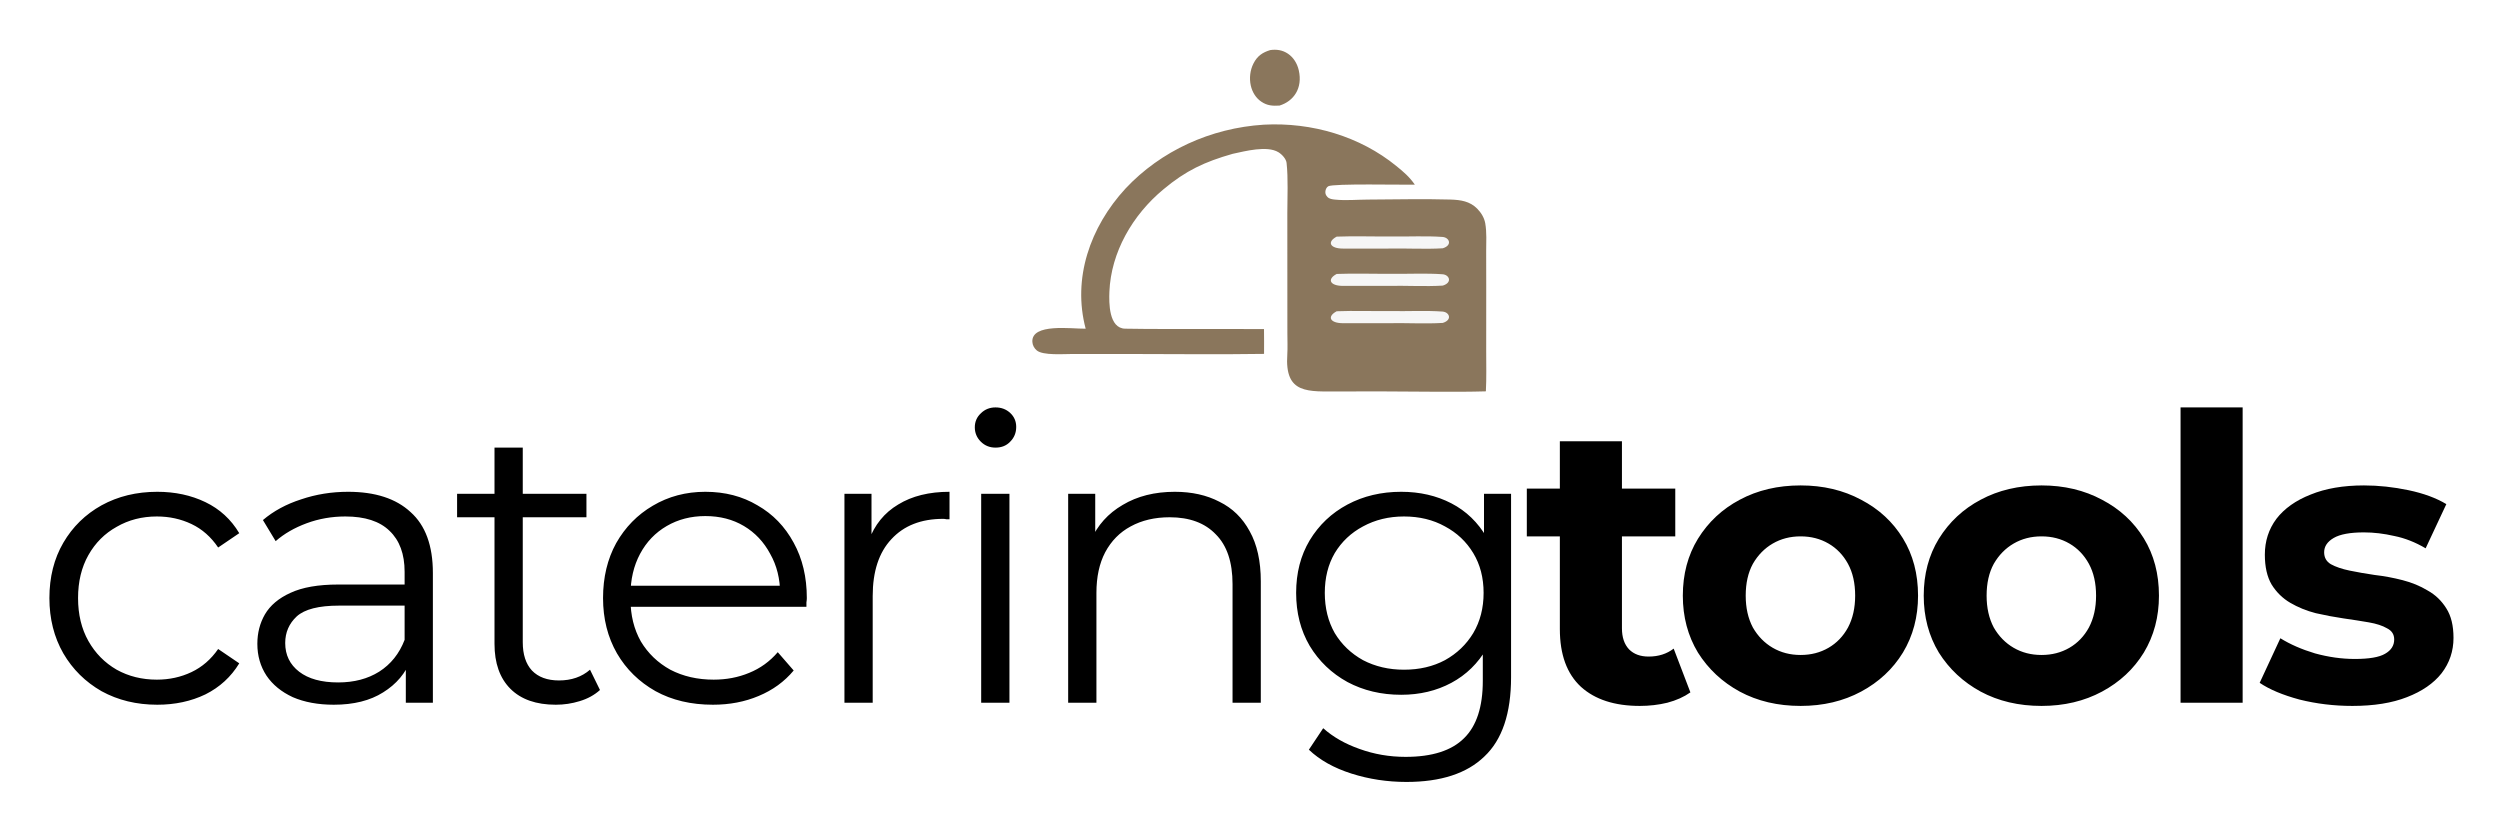
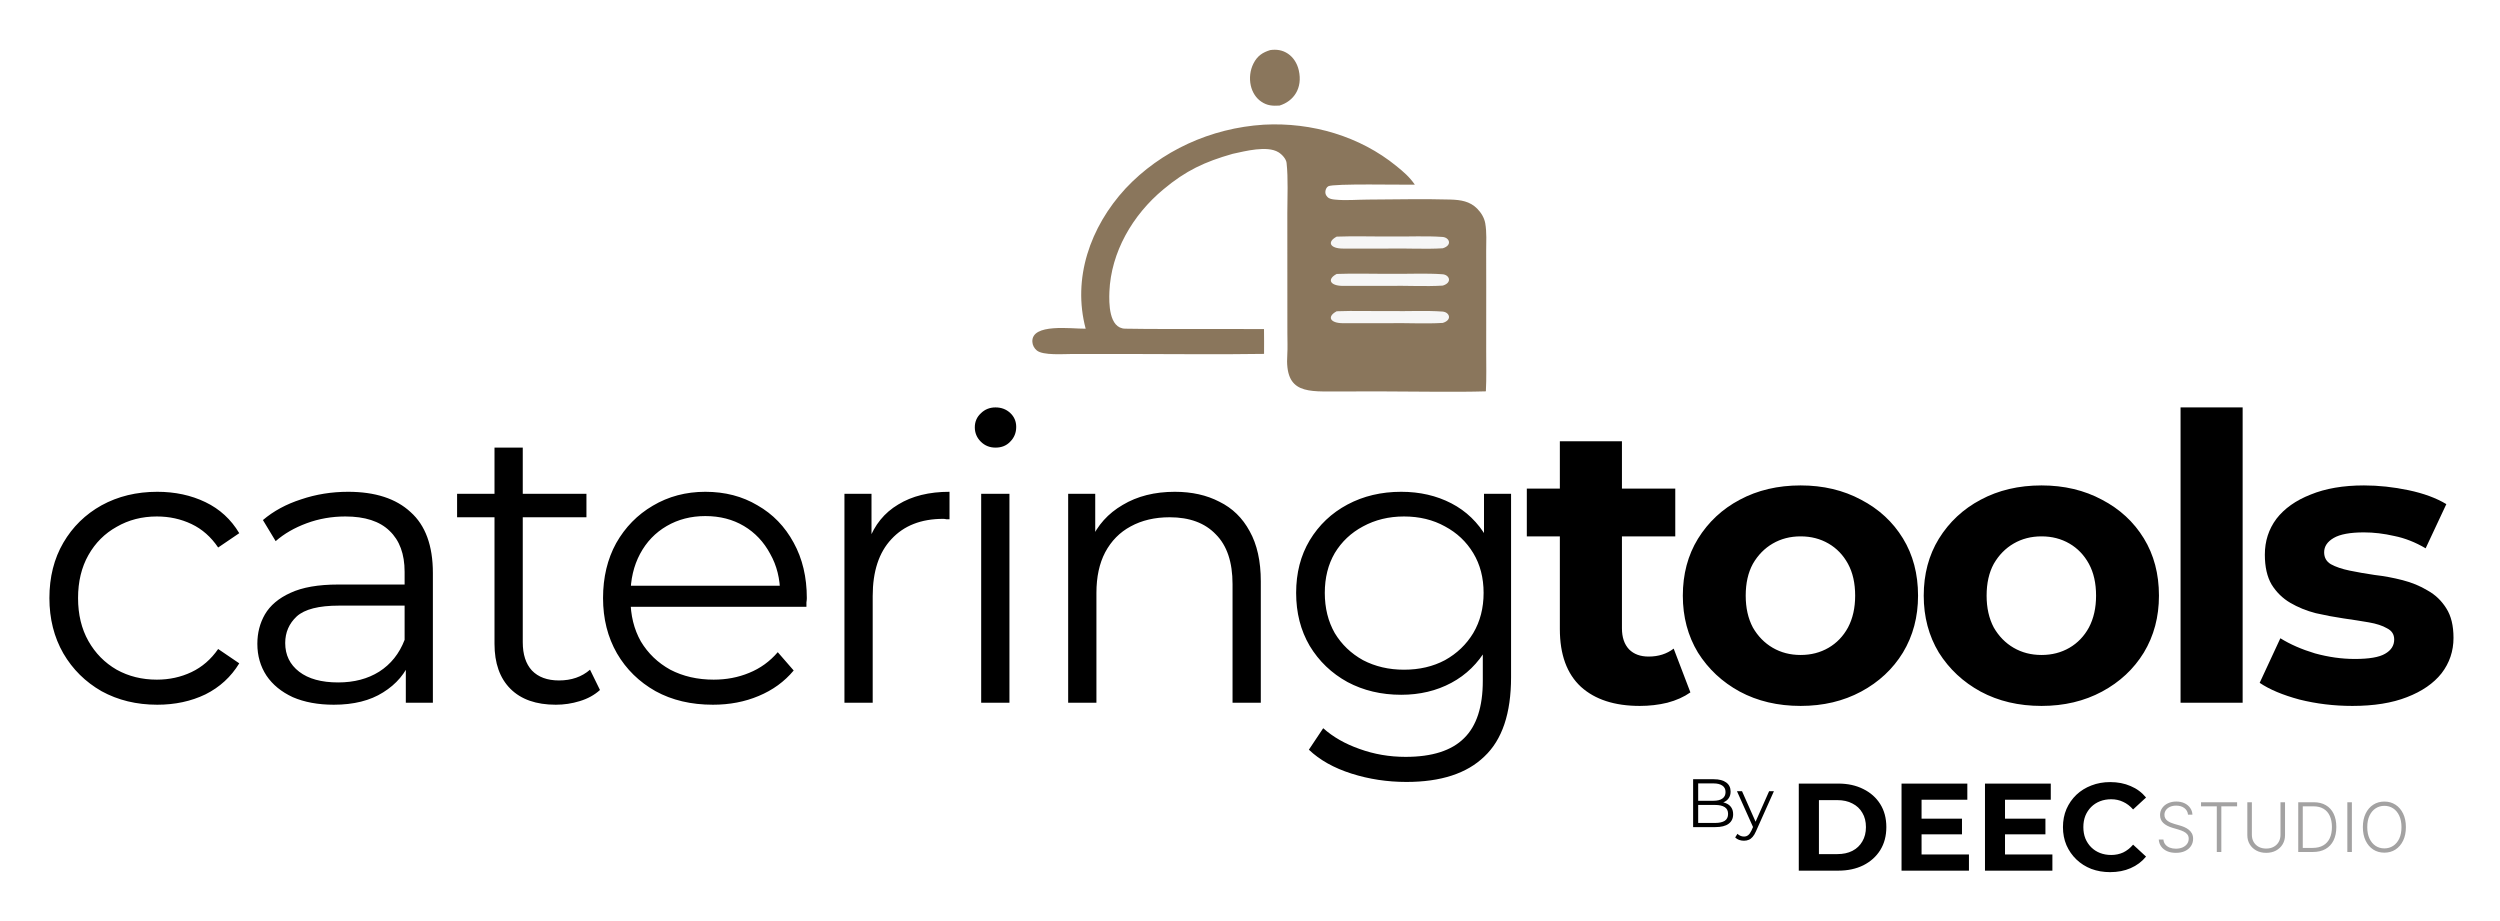
- <svg xmlns="http://www.w3.org/2000/svg" viewBox="84 116 402 134" fill="none" role="img" aria-label="CateringTools">
+ <svg xmlns="http://www.w3.org/2000/svg" viewBox="84 116 402 148" fill="none" role="img" aria-label="CateringTools by DEEC Studio">
  <path d="M287.232 136.048C294.957 135.632 302.671 137.922 308.533 142.695C309.727 143.666 310.643 144.445 311.505 145.694C309.638 145.743 298.343 145.482 297.579 145.955C297.292 146.132 297.158 146.463 297.124 146.77C297.083 147.136 297.196 147.402 297.456 147.675C297.758 147.993 298.237 148.051 298.667 148.096C300.375 148.273 302.238 148.1 303.966 148.093C308.362 148.076 312.83 147.959 317.22 148.088C318.882 148.136 320.36 148.364 321.532 149.551C322.176 150.203 322.675 151.029 322.829 151.91C323.083 153.371 322.98 154.922 322.977 156.398L322.986 162.187L322.981 172.461C322.981 174.59 323.039 176.816 322.929 178.929C317.877 179.081 311.907 178.941 306.787 178.941L299.504 178.943C294.307 178.944 290.553 179.454 290.998 172.99C291.066 172.016 291.01 170.534 291.009 169.511L291.002 150.279C291.003 147.744 291.155 144.711 290.883 142.205C290.813 141.561 290.163 140.833 289.557 140.47C287.737 139.378 284.242 140.297 282.209 140.737C277.691 142.024 274.68 143.435 271.098 146.432C266.082 150.579 262.648 156.598 262.392 162.894C262.319 164.688 262.285 168.794 264.926 168.851C267.354 168.904 269.783 168.902 272.206 168.901L287.251 168.911C287.278 170.226 287.26 171.587 287.26 172.905C279.812 173.023 271.983 172.915 264.502 172.918L256.46 172.92C255.036 172.919 251.717 173.184 250.718 172.352C250.293 172 250.035 171.504 250.003 170.974C249.84 167.934 256.297 168.888 258.576 168.856C256.428 160.792 259.264 152.521 264.993 146.306C270.654 140.275 278.653 136.585 287.232 136.048Z" fill="#8A765C" />
  <path d="M298.943 154.05C301.608 153.94 304.934 154.05 307.728 154.022C310.424 154.07 313.291 153.906 315.955 154.1C317.07 154.181 317.582 155.435 316.002 155.924C313.212 156.101 309.992 155.903 307.146 155.97C304.767 155.979 302.372 155.962 299.995 155.972C297.83 155.98 297.346 154.888 298.943 154.05Z" fill="#F6F6F6" />
  <path d="M298.943 160.05C301.608 159.94 304.934 160.05 307.728 160.022C310.424 160.07 313.291 159.906 315.955 160.1C317.07 160.181 317.582 161.435 316.002 161.924C313.212 162.101 309.992 161.903 307.146 161.97C304.767 161.979 302.372 161.962 299.995 161.972C297.83 161.98 297.346 160.888 298.943 160.05Z" fill="#F6F6F6" />
  <path d="M298.943 166.05C301.608 165.94 304.934 166.05 307.728 166.022C310.424 166.07 313.291 165.906 315.955 166.1C317.07 166.181 317.582 167.435 316.002 167.924C313.212 168.101 309.992 167.903 307.146 167.97C304.767 167.979 302.372 167.962 299.995 167.972C297.83 167.98 297.346 166.888 298.943 166.05Z" fill="#F6F6F6" />
  <path d="M288.252 124.054C289.249 123.91 290.217 124.037 291.104 124.636C291.962 125.213 292.589 126.177 292.845 127.311C293.496 130.191 292.026 132.275 289.744 132.977C288.658 133.043 287.768 133.004 286.8 132.336C285.971 131.776 285.367 130.842 285.124 129.744C284.864 128.552 285.017 127.286 285.547 126.229C286.195 124.939 287.083 124.413 288.252 124.054Z" fill="#8A765C" />
  <path d="M109.288 229.32C105.96 229.32 102.973 228.595 100.328 227.144C97.725 225.651 95.677 223.624 94.184 221.064C92.691 218.461 91.944 215.496 91.944 212.168C91.944 208.797 92.691 205.832 94.184 203.272C95.677 200.712 97.725 198.707 100.328 197.256C102.973 195.805 105.96 195.08 109.288 195.08C112.147 195.08 114.728 195.635 117.032 196.744C119.336 197.853 121.149 199.517 122.472 201.736L119.08 204.04C117.928 202.333 116.499 201.075 114.792 200.264C113.085 199.453 111.229 199.048 109.224 199.048C106.835 199.048 104.68 199.603 102.76 200.712C100.84 201.779 99.325 203.293 98.216 205.256C97.107 207.219 96.552 209.523 96.552 212.168C96.552 214.813 97.107 217.117 98.216 219.08C99.325 221.043 100.84 222.579 102.76 223.688C104.68 224.755 106.835 225.288 109.224 225.288C111.229 225.288 113.085 224.883 114.792 224.072C116.499 223.261 117.928 222.024 119.08 220.36L122.472 222.664C121.149 224.84 119.336 226.504 117.032 227.656C114.728 228.765 112.147 229.32 109.288 229.32ZM149.255 229V221.576L149.062 220.36V207.944C149.062 205.085 148.252 202.888 146.631 201.352C145.052 199.816 142.684 199.048 139.527 199.048C137.351 199.048 135.281 199.411 133.318 200.136C131.356 200.861 129.692 201.821 128.326 203.016L126.278 199.624C127.985 198.173 130.033 197.064 132.422 196.296C134.812 195.485 137.329 195.08 139.975 195.08C144.327 195.08 147.676 196.168 150.023 198.344C152.412 200.477 153.607 203.741 153.607 208.136V229H149.255ZM137.67 229.32C135.153 229.32 132.956 228.915 131.078 228.104C129.244 227.251 127.836 226.099 126.854 224.648C125.873 223.155 125.382 221.448 125.382 219.528C125.382 217.779 125.788 216.2 126.598 214.792C127.452 213.341 128.817 212.189 130.694 211.336C132.615 210.44 135.175 209.992 138.375 209.992H149.958V213.384H138.503C135.26 213.384 132.999 213.96 131.719 215.112C130.481 216.264 129.862 217.693 129.862 219.4C129.862 221.32 130.609 222.856 132.102 224.008C133.596 225.16 135.686 225.736 138.375 225.736C140.935 225.736 143.132 225.16 144.967 224.008C146.844 222.813 148.209 221.107 149.062 218.888L150.087 222.024C149.233 224.243 147.74 226.013 145.607 227.336C143.516 228.659 140.871 229.32 137.67 229.32ZM173.372 229.32C170.215 229.32 167.783 228.467 166.076 226.76C164.37 225.053 163.516 222.643 163.516 219.528V187.976H168.06V219.272C168.06 221.235 168.551 222.749 169.532 223.816C170.556 224.883 172.007 225.416 173.884 225.416C175.89 225.416 177.554 224.84 178.876 223.688L180.476 226.952C179.58 227.763 178.492 228.36 177.212 228.744C175.975 229.128 174.695 229.32 173.372 229.32ZM157.5 199.176V195.4H178.3V199.176H157.5ZM198.633 229.32C195.134 229.32 192.062 228.595 189.417 227.144C186.772 225.651 184.702 223.624 183.209 221.064C181.716 218.461 180.969 215.496 180.969 212.168C180.969 208.84 181.673 205.896 183.081 203.336C184.532 200.776 186.494 198.771 188.969 197.32C191.486 195.827 194.302 195.08 197.417 195.08C200.574 195.08 203.369 195.805 205.801 197.256C208.276 198.664 210.217 200.669 211.625 203.272C213.033 205.832 213.737 208.797 213.737 212.168C213.737 212.381 213.716 212.616 213.673 212.872C213.673 213.085 213.673 213.32 213.673 213.576H184.425V210.184H211.241L209.449 211.528C209.449 209.096 208.916 206.941 207.849 205.064C206.825 203.144 205.417 201.651 203.625 200.584C201.833 199.517 199.764 198.984 197.417 198.984C195.113 198.984 193.044 199.517 191.209 200.584C189.374 201.651 187.945 203.144 186.921 205.064C185.897 206.984 185.385 209.181 185.385 211.656V212.36C185.385 214.92 185.94 217.181 187.049 219.144C188.201 221.064 189.78 222.579 191.785 223.688C193.833 224.755 196.158 225.288 198.761 225.288C200.809 225.288 202.708 224.925 204.457 224.2C206.249 223.475 207.785 222.365 209.065 220.872L211.625 223.816C210.132 225.608 208.254 226.973 205.993 227.912C203.774 228.851 201.321 229.32 198.633 229.32ZM219.786 229V195.4H224.138V204.552L223.69 202.952C224.629 200.392 226.207 198.451 228.426 197.128C230.645 195.763 233.397 195.08 236.682 195.08V199.496C236.511 199.496 236.341 199.496 236.17 199.496C235.999 199.453 235.829 199.432 235.658 199.432C232.117 199.432 229.343 200.52 227.338 202.696C225.333 204.829 224.33 207.88 224.33 211.848V229H219.786ZM241.774 229V195.4H246.318V229H241.774ZM244.078 187.976C243.139 187.976 242.35 187.656 241.71 187.016C241.07 186.376 240.75 185.608 240.75 184.712C240.75 183.816 241.07 183.069 241.71 182.472C242.35 181.832 243.139 181.512 244.078 181.512C245.016 181.512 245.806 181.811 246.446 182.408C247.086 183.005 247.406 183.752 247.406 184.648C247.406 185.587 247.086 186.376 246.446 187.016C245.848 187.656 245.059 187.976 244.078 187.976ZM255.761 229V195.4H260.113V204.616L259.409 202.888C260.476 200.456 262.182 198.557 264.529 197.192C266.876 195.784 269.67 195.08 272.913 195.08C275.644 195.08 278.033 195.613 280.081 196.68C282.172 197.704 283.793 199.283 284.945 201.416C286.14 203.549 286.737 206.237 286.737 209.48V229H282.193V209.928C282.193 206.387 281.297 203.72 279.505 201.928C277.756 200.093 275.281 199.176 272.081 199.176C269.692 199.176 267.601 199.667 265.809 200.648C264.06 201.587 262.694 202.973 261.713 204.808C260.774 206.6 260.305 208.776 260.305 211.336V229H255.761ZM310.147 241.736C307.075 241.736 304.131 241.288 301.315 240.392C298.499 239.496 296.216 238.216 294.467 236.552L296.771 233.096C298.35 234.504 300.291 235.613 302.595 236.424C304.942 237.277 307.416 237.704 310.019 237.704C314.286 237.704 317.422 236.701 319.427 234.696C321.432 232.733 322.435 229.661 322.435 225.48V217.096L323.075 211.336L322.627 205.576V195.4H326.979V224.904C326.979 230.707 325.55 234.952 322.691 237.64C319.875 240.371 315.694 241.736 310.147 241.736ZM309.315 227.72C306.115 227.72 303.235 227.037 300.675 225.672C298.115 224.264 296.088 222.323 294.595 219.848C293.144 217.373 292.419 214.536 292.419 211.336C292.419 208.136 293.144 205.32 294.595 202.888C296.088 200.413 298.115 198.493 300.675 197.128C303.235 195.763 306.115 195.08 309.315 195.08C312.302 195.08 314.99 195.699 317.379 196.936C319.768 198.173 321.667 200.008 323.075 202.44C324.483 204.872 325.187 207.837 325.187 211.336C325.187 214.835 324.483 217.8 323.075 220.232C321.667 222.664 319.768 224.52 317.379 225.8C314.99 227.08 312.302 227.72 309.315 227.72ZM309.763 223.688C312.238 223.688 314.435 223.176 316.355 222.152C318.275 221.085 319.79 219.635 320.899 217.8C322.008 215.923 322.563 213.768 322.563 211.336C322.563 208.904 322.008 206.771 320.899 204.936C319.79 203.101 318.275 201.672 316.355 200.648C314.435 199.581 312.238 199.048 309.763 199.048C307.331 199.048 305.134 199.581 303.171 200.648C301.251 201.672 299.736 203.101 298.627 204.936C297.56 206.771 297.027 208.904 297.027 211.336C297.027 213.768 297.56 215.923 298.627 217.8C299.736 219.635 301.251 221.085 303.171 222.152C305.134 223.176 307.331 223.688 309.763 223.688Z" fill="black" />
  <path d="M347.688 229.512C343.635 229.512 340.477 228.488 338.216 226.44C335.955 224.349 334.824 221.256 334.824 217.16V186.952H344.808V217.032C344.808 218.483 345.192 219.613 345.96 220.424C346.728 221.192 347.773 221.576 349.096 221.576C350.675 221.576 352.019 221.149 353.128 220.296L355.816 227.336C354.792 228.061 353.555 228.616 352.104 229C350.696 229.341 349.224 229.512 347.688 229.512ZM329.512 202.248V194.568H353.384V202.248H329.512ZM373.542 229.512C369.873 229.512 366.609 228.744 363.75 227.208C360.934 225.672 358.694 223.581 357.03 220.936C355.409 218.248 354.598 215.197 354.598 211.784C354.598 208.328 355.409 205.277 357.03 202.632C358.694 199.944 360.934 197.853 363.75 196.36C366.609 194.824 369.873 194.056 373.542 194.056C377.169 194.056 380.411 194.824 383.27 196.36C386.129 197.853 388.369 199.923 389.99 202.568C391.611 205.213 392.422 208.285 392.422 211.784C392.422 215.197 391.611 218.248 389.99 220.936C388.369 223.581 386.129 225.672 383.27 227.208C380.411 228.744 377.169 229.512 373.542 229.512ZM373.542 221.32C375.206 221.32 376.699 220.936 378.022 220.168C379.345 219.4 380.39 218.312 381.158 216.904C381.926 215.453 382.31 213.747 382.31 211.784C382.31 209.779 381.926 208.072 381.158 206.664C380.39 205.256 379.345 204.168 378.022 203.4C376.699 202.632 375.206 202.248 373.542 202.248C371.878 202.248 370.385 202.632 369.062 203.4C367.739 204.168 366.673 205.256 365.862 206.664C365.094 208.072 364.71 209.779 364.71 211.784C364.71 213.747 365.094 215.453 365.862 216.904C366.673 218.312 367.739 219.4 369.062 220.168C370.385 220.936 371.878 221.32 373.542 221.32ZM412.279 229.512C408.61 229.512 405.346 228.744 402.487 227.208C399.671 225.672 397.431 223.581 395.767 220.936C394.146 218.248 393.335 215.197 393.335 211.784C393.335 208.328 394.146 205.277 395.767 202.632C397.431 199.944 399.671 197.853 402.487 196.36C405.346 194.824 408.61 194.056 412.279 194.056C415.906 194.056 419.149 194.824 422.007 196.36C424.866 197.853 427.106 199.923 428.728 202.568C430.349 205.213 431.16 208.285 431.16 211.784C431.16 215.197 430.349 218.248 428.728 220.936C427.106 223.581 424.866 225.672 422.007 227.208C419.149 228.744 415.906 229.512 412.279 229.512ZM412.279 221.32C413.943 221.32 415.437 220.936 416.76 220.168C418.082 219.4 419.127 218.312 419.896 216.904C420.664 215.453 421.048 213.747 421.048 211.784C421.048 209.779 420.664 208.072 419.896 206.664C419.127 205.256 418.082 204.168 416.76 203.4C415.437 202.632 413.943 202.248 412.279 202.248C410.615 202.248 409.122 202.632 407.799 203.4C406.477 204.168 405.41 205.256 404.599 206.664C403.831 208.072 403.447 209.779 403.447 211.784C403.447 213.747 403.831 215.453 404.599 216.904C405.41 218.312 406.477 219.4 407.799 220.168C409.122 220.936 410.615 221.32 412.279 221.32ZM434.633 229V181.512H444.617V229H434.633ZM462.267 229.512C459.323 229.512 456.486 229.171 453.755 228.488C451.067 227.763 448.934 226.867 447.355 225.8L450.683 218.632C452.262 219.613 454.118 220.424 456.251 221.064C458.427 221.661 460.56 221.96 462.651 221.96C464.955 221.96 466.576 221.683 467.515 221.128C468.496 220.573 468.987 219.805 468.987 218.824C468.987 218.013 468.603 217.416 467.835 217.032C467.11 216.605 466.128 216.285 464.891 216.072C463.654 215.859 462.288 215.645 460.795 215.432C459.344 215.219 457.872 214.941 456.379 214.6C454.886 214.216 453.52 213.661 452.283 212.936C451.046 212.211 450.043 211.229 449.275 209.992C448.55 208.755 448.187 207.155 448.187 205.192C448.187 203.016 448.806 201.096 450.043 199.432C451.323 197.768 453.158 196.467 455.547 195.528C457.936 194.547 460.795 194.056 464.123 194.056C466.47 194.056 468.859 194.312 471.291 194.824C473.723 195.336 475.75 196.083 477.371 197.064L474.043 204.168C472.379 203.187 470.694 202.525 468.987 202.184C467.323 201.8 465.702 201.608 464.123 201.608C461.904 201.608 460.283 201.907 459.259 202.504C458.235 203.101 457.723 203.869 457.723 204.808C457.723 205.661 458.086 206.301 458.811 206.728C459.579 207.155 460.582 207.496 461.819 207.752C463.056 208.008 464.4 208.243 465.851 208.456C467.344 208.627 468.838 208.904 470.331 209.288C471.824 209.672 473.168 210.227 474.363 210.952C475.6 211.635 476.603 212.595 477.371 213.832C478.139 215.027 478.523 216.605 478.523 218.568C478.523 220.701 477.883 222.6 476.603 224.264C475.323 225.885 473.467 227.165 471.035 228.104C468.646 229.043 465.723 229.512 462.267 229.512Z" fill="black" />
+   <path d="M373.244 256V242H379.604C381.124 242 382.464 242.293 383.624 242.88C384.784 243.453 385.691 244.26 386.344 245.3C386.997 246.34 387.324 247.573 387.324 249C387.324 250.413 386.997 251.647 386.344 252.7C385.691 253.74 384.784 254.553 383.624 255.14C382.464 255.713 381.124 256 379.604 256H373.244ZM376.484 253.34H379.444C380.377 253.34 381.184 253.167 381.864 252.82C382.557 252.46 383.091 251.953 383.464 251.3C383.851 250.647 384.044 249.88 384.044 249C384.044 248.107 383.851 247.34 383.464 246.7C383.091 246.047 382.557 245.547 381.864 245.2C381.184 244.84 380.377 244.66 379.444 244.66H376.484V253.34ZM389.767 256V242H400.347V244.6H392.987V253.4H400.607V256H389.767ZM392.747 250.16V247.64H399.487V250.16H392.747ZM403.185 256V242H413.765V244.6H406.405V253.4H414.025V256H403.185ZM406.165 250.16V247.64H412.905V250.16H406.165ZM423.303 256.24C422.223 256.24 421.217 256.067 420.283 255.72C419.363 255.36 418.563 254.853 417.883 254.2C417.203 253.547 416.67 252.78 416.283 251.9C415.91 251.02 415.723 250.053 415.723 249C415.723 247.947 415.91 246.98 416.283 246.1C416.67 245.22 417.203 244.453 417.883 243.8C418.577 243.147 419.383 242.647 420.303 242.3C421.223 241.94 422.23 241.76 423.323 241.76C424.537 241.76 425.63 241.973 426.603 242.4C427.59 242.813 428.417 243.427 429.083 244.24L427.003 246.16C426.523 245.613 425.99 245.207 425.403 244.94C424.817 244.66 424.177 244.52 423.483 244.52C422.83 244.52 422.23 244.627 421.683 244.84C421.137 245.053 420.663 245.36 420.263 245.76C419.863 246.16 419.55 246.633 419.323 247.18C419.11 247.727 419.003 248.333 419.003 249C419.003 249.667 419.11 250.273 419.323 250.82C419.55 251.367 419.863 251.84 420.263 252.24C420.663 252.64 421.137 252.947 421.683 253.16C422.23 253.373 422.83 253.48 423.483 253.48C424.177 253.48 424.817 253.347 425.403 253.08C425.99 252.8 426.523 252.38 427.003 251.82L429.083 253.74C428.417 254.553 427.59 255.173 426.603 255.6C425.63 256.027 424.53 256.24 423.303 256.24Z" fill="black" />
+   <path d="M435.835 247C435.791 246.555 435.594 246.201 435.245 245.937C434.896 245.674 434.457 245.543 433.929 245.543C433.556 245.543 433.228 245.607 432.944 245.734C432.663 245.862 432.442 246.039 432.28 246.266C432.121 246.49 432.042 246.745 432.042 247.031C432.042 247.242 432.088 247.427 432.179 247.586C432.27 247.745 432.392 247.882 432.546 247.996C432.702 248.108 432.874 248.204 433.062 248.285C433.252 248.366 433.443 248.434 433.636 248.488L434.479 248.73C434.735 248.801 434.99 248.891 435.245 249C435.5 249.109 435.733 249.247 435.944 249.414C436.158 249.578 436.328 249.78 436.456 250.02C436.586 250.257 436.651 250.542 436.651 250.875C436.651 251.302 436.541 251.686 436.319 252.027C436.098 252.368 435.78 252.639 435.366 252.84C434.952 253.038 434.456 253.137 433.878 253.137C433.334 253.137 432.861 253.047 432.46 252.867C432.059 252.685 431.744 252.434 431.515 252.113C431.285 251.793 431.157 251.422 431.128 251H431.878C431.904 251.315 432.008 251.582 432.19 251.801C432.373 252.02 432.61 252.186 432.901 252.301C433.193 252.413 433.519 252.469 433.878 252.469C434.276 252.469 434.631 252.402 434.94 252.27C435.253 252.134 435.498 251.947 435.675 251.707C435.854 251.465 435.944 251.184 435.944 250.863C435.944 250.592 435.874 250.366 435.733 250.184C435.593 249.999 435.396 249.844 435.144 249.719C434.894 249.594 434.603 249.483 434.272 249.387L433.315 249.105C432.688 248.918 432.201 248.659 431.854 248.328C431.508 247.997 431.335 247.576 431.335 247.062C431.335 246.633 431.45 246.255 431.679 245.93C431.91 245.602 432.223 245.346 432.616 245.164C433.012 244.979 433.456 244.887 433.948 244.887C434.446 244.887 434.886 244.978 435.269 245.16C435.651 245.342 435.955 245.594 436.179 245.914C436.405 246.232 436.526 246.594 436.542 247H435.835ZM437.925 245.656V245H443.726V245.656H441.19V253H440.46V245.656H437.925ZM450.702 245H451.433V250.297C451.433 250.841 451.305 251.328 451.05 251.758C450.795 252.185 450.439 252.522 449.983 252.77C449.53 253.014 449.003 253.137 448.401 253.137C447.802 253.137 447.275 253.013 446.819 252.766C446.364 252.518 446.008 252.181 445.753 251.754C445.498 251.327 445.37 250.841 445.37 250.297V245H446.101V250.246C446.101 250.671 446.196 251.049 446.386 251.383C446.576 251.714 446.843 251.974 447.187 252.164C447.533 252.354 447.938 252.449 448.401 252.449C448.865 252.449 449.27 252.354 449.616 252.164C449.963 251.974 450.229 251.714 450.417 251.383C450.607 251.049 450.702 250.671 450.702 250.246V245ZM455.899 253H453.556V245H456.04C456.803 245 457.455 245.159 457.997 245.477C458.541 245.794 458.958 246.25 459.247 246.844C459.536 247.437 459.681 248.15 459.681 248.98C459.681 249.819 459.532 250.539 459.235 251.141C458.941 251.74 458.511 252.199 457.946 252.52C457.384 252.84 456.701 253 455.899 253ZM454.286 252.344H455.856C456.544 252.344 457.119 252.208 457.583 251.937C458.047 251.667 458.394 251.28 458.626 250.777C458.858 250.275 458.974 249.676 458.974 248.98C458.971 248.29 458.856 247.697 458.63 247.199C458.406 246.702 458.073 246.32 457.63 246.055C457.19 245.789 456.646 245.656 455.997 245.656H454.286V252.344ZM462.182 245V253H461.451V245H462.182ZM470.867 249C470.867 249.833 470.719 250.559 470.422 251.176C470.125 251.79 469.716 252.267 469.195 252.605C468.677 252.941 468.081 253.109 467.406 253.109C466.732 253.109 466.134 252.941 465.613 252.605C465.095 252.267 464.688 251.79 464.391 251.176C464.096 250.559 463.949 249.833 463.949 249C463.949 248.167 464.096 247.443 464.391 246.828C464.688 246.211 465.096 245.734 465.617 245.398C466.138 245.06 466.734 244.891 467.406 244.891C468.081 244.891 468.677 245.06 469.195 245.398C469.716 245.734 470.125 246.211 470.422 246.828C470.719 247.443 470.867 248.167 470.867 249ZM470.156 249C470.156 248.284 470.036 247.671 469.797 247.16C469.557 246.647 469.23 246.255 468.816 245.984C468.402 245.714 467.932 245.578 467.406 245.578C466.883 245.578 466.414 245.714 466 245.984C465.586 246.255 465.258 246.646 465.016 247.156C464.776 247.667 464.656 248.281 464.656 249C464.656 249.716 464.776 250.329 465.016 250.84C465.255 251.35 465.582 251.742 465.996 252.016C466.41 252.286 466.88 252.422 467.406 252.422C467.932 252.422 468.402 252.286 468.816 252.016C469.233 251.745 469.561 251.354 469.801 250.844C470.04 250.331 470.159 249.716 470.156 249Z" fill="#A3A2A2" />
+   <path d="M356.254 249V241.3H359.576C360.434 241.3 361.098 241.472 361.567 241.817C362.044 242.162 362.282 242.649 362.282 243.28C362.282 243.698 362.183 244.05 361.985 244.336C361.794 244.622 361.53 244.838 361.193 244.985C360.863 245.132 360.5 245.205 360.104 245.205L360.291 244.941C360.782 244.941 361.204 245.018 361.556 245.172C361.915 245.319 362.194 245.542 362.392 245.843C362.59 246.136 362.689 246.503 362.689 246.943C362.689 247.596 362.447 248.102 361.963 248.461C361.486 248.82 360.764 249 359.796 249H356.254ZM357.068 248.329H359.785C360.46 248.329 360.977 248.215 361.336 247.988C361.695 247.753 361.875 247.383 361.875 246.877C361.875 246.378 361.695 246.015 361.336 245.788C360.977 245.553 360.46 245.436 359.785 245.436H356.98V244.765H359.521C360.137 244.765 360.614 244.648 360.951 244.413C361.296 244.178 361.468 243.83 361.468 243.368C361.468 242.899 361.296 242.55 360.951 242.323C360.614 242.088 360.137 241.971 359.521 241.971H357.068V248.329ZM364.426 251.189C364.155 251.189 363.894 251.145 363.645 251.057C363.403 250.969 363.194 250.837 363.018 250.661L363.381 250.078C363.528 250.217 363.685 250.324 363.854 250.397C364.03 250.478 364.224 250.518 364.437 250.518C364.694 250.518 364.914 250.445 365.097 250.298C365.288 250.159 365.467 249.909 365.636 249.55L366.01 248.703L366.098 248.582L368.474 243.225H369.244L366.351 249.693C366.19 250.067 366.01 250.364 365.812 250.584C365.621 250.804 365.412 250.958 365.185 251.046C364.958 251.141 364.705 251.189 364.426 251.189ZM365.966 249.165L363.304 243.225H364.118L366.472 248.527L365.966 249.165Z" fill="black" />
</svg>
